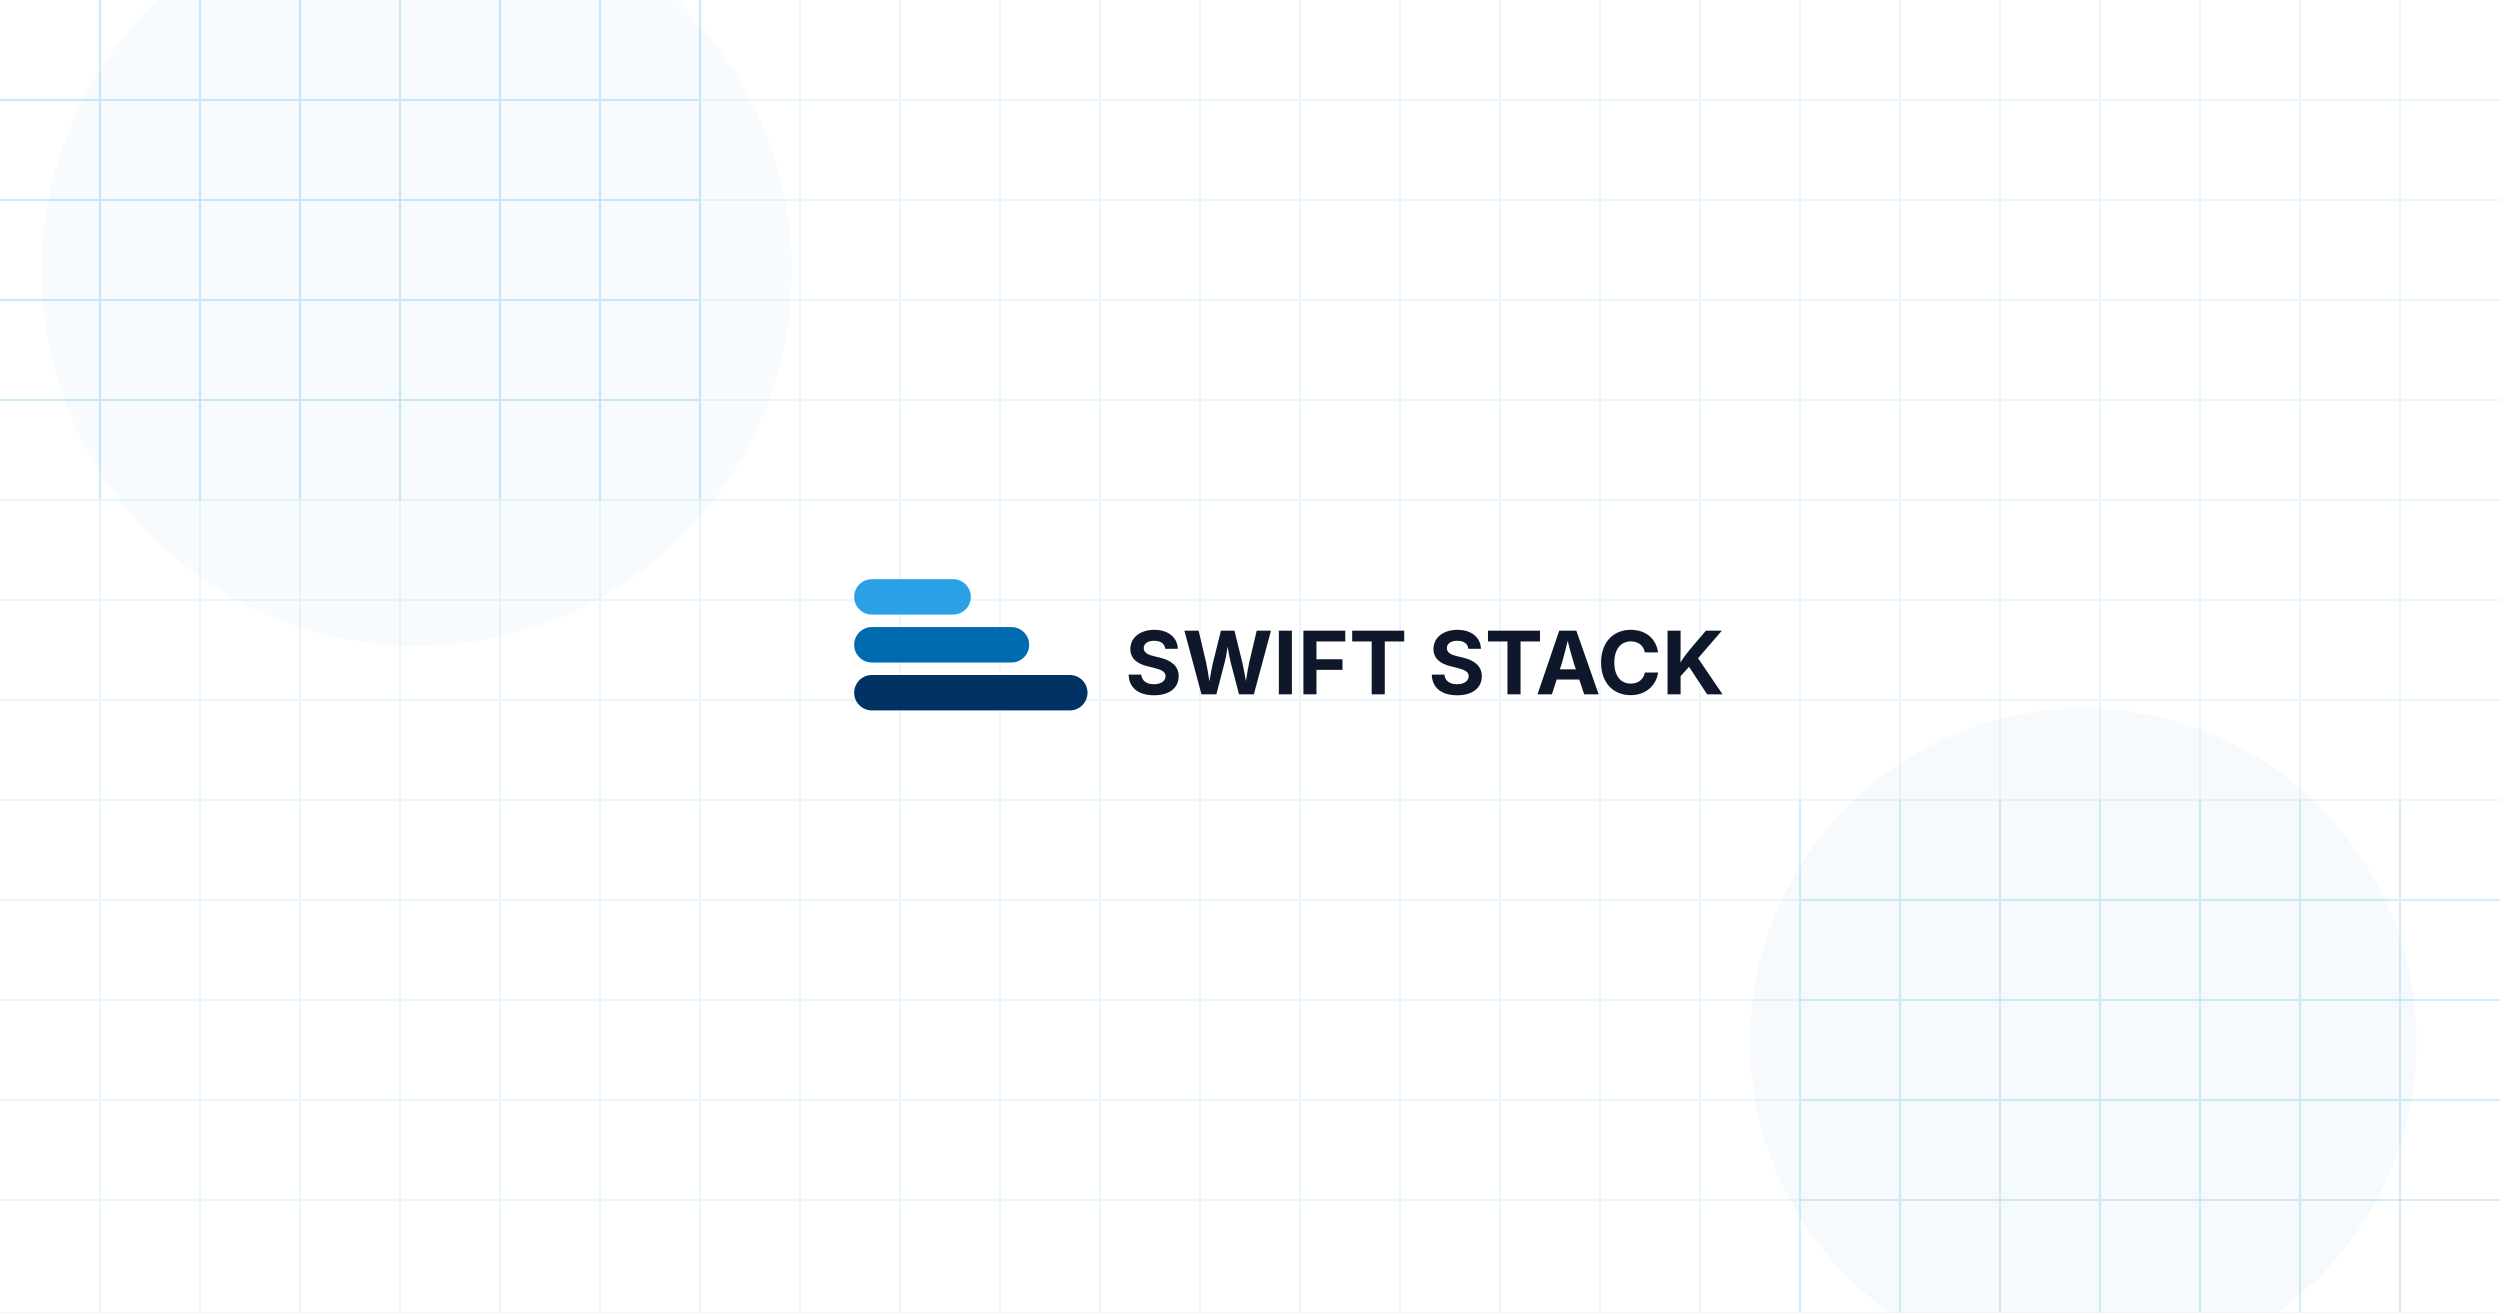
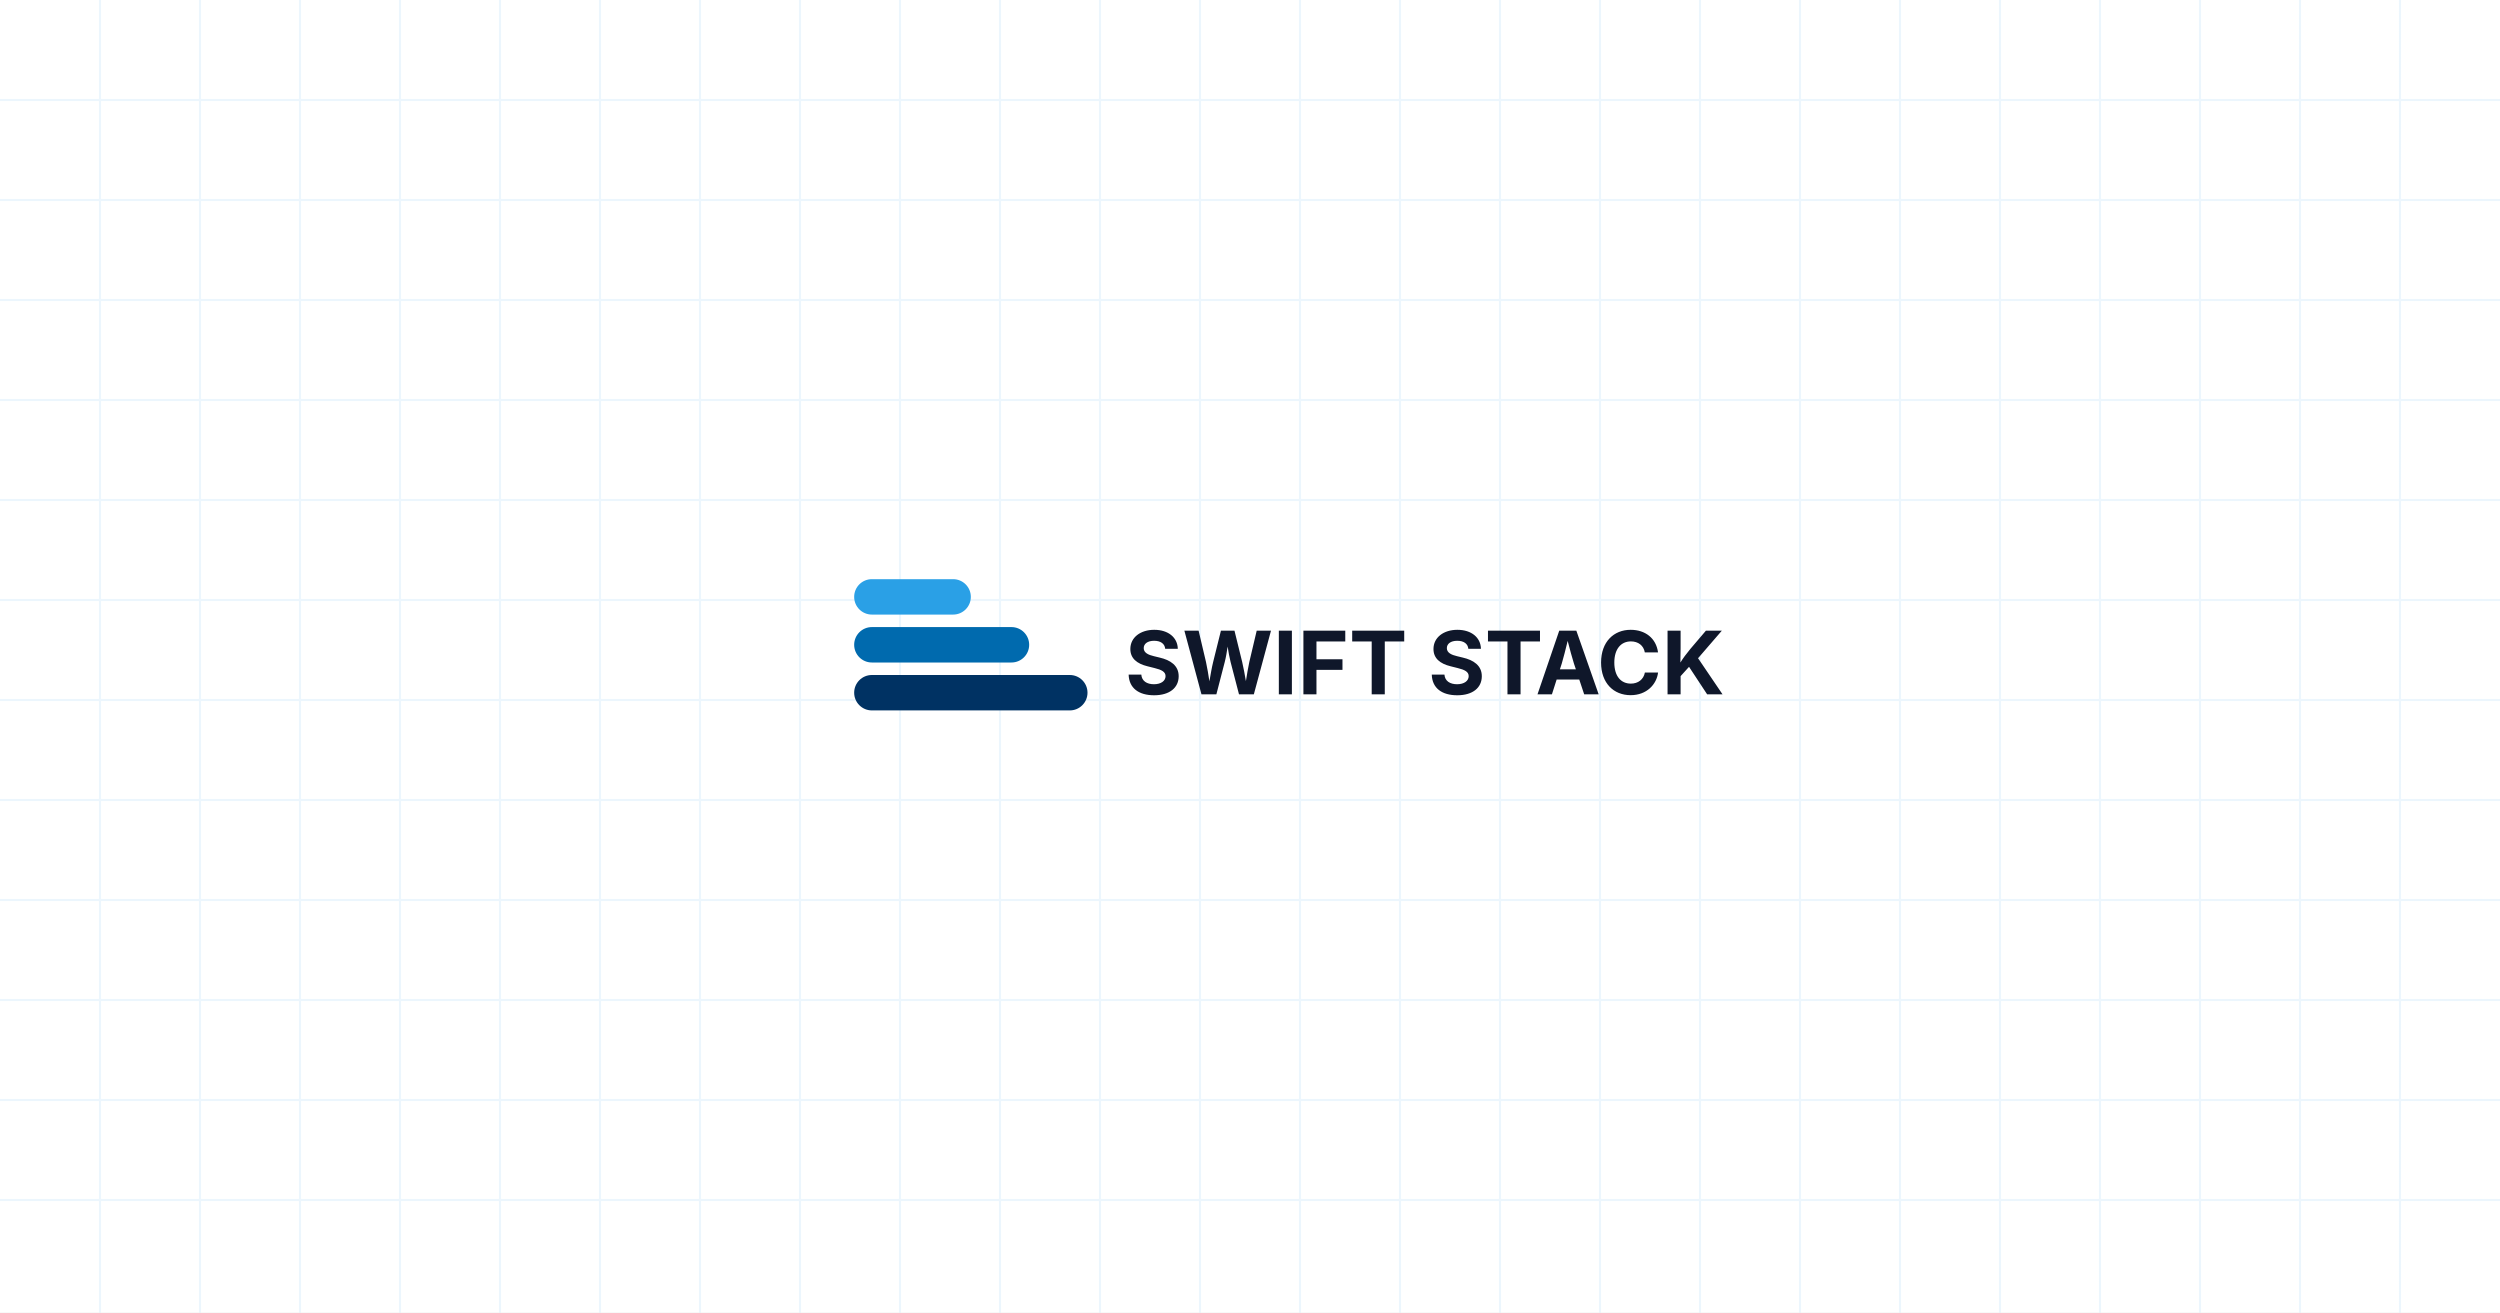
<svg xmlns="http://www.w3.org/2000/svg" width="1200" height="630" viewBox="0 0 1200 630">
  <rect x="0" y="0" width="1200" height="630" fill="#FFFFFF" />
  <g stroke="#2AA0E6" stroke-width="1" opacity="0.09">
    <line x1="48" y1="0" x2="48" y2="630" />
    <line x1="96" y1="0" x2="96" y2="630" />
    <line x1="144" y1="0" x2="144" y2="630" />
    <line x1="192" y1="0" x2="192" y2="630" />
    <line x1="240" y1="0" x2="240" y2="630" />
    <line x1="288" y1="0" x2="288" y2="630" />
    <line x1="336" y1="0" x2="336" y2="630" />
    <line x1="384" y1="0" x2="384" y2="630" />
    <line x1="432" y1="0" x2="432" y2="630" />
    <line x1="480" y1="0" x2="480" y2="630" />
    <line x1="528" y1="0" x2="528" y2="630" />
    <line x1="576" y1="0" x2="576" y2="630" />
    <line x1="624" y1="0" x2="624" y2="630" />
    <line x1="672" y1="0" x2="672" y2="630" />
    <line x1="720" y1="0" x2="720" y2="630" />
    <line x1="768" y1="0" x2="768" y2="630" />
    <line x1="816" y1="0" x2="816" y2="630" />
    <line x1="864" y1="0" x2="864" y2="630" />
    <line x1="912" y1="0" x2="912" y2="630" />
    <line x1="960" y1="0" x2="960" y2="630" />
    <line x1="1008" y1="0" x2="1008" y2="630" />
    <line x1="1056" y1="0" x2="1056" y2="630" />
    <line x1="1104" y1="0" x2="1104" y2="630" />
    <line x1="1152" y1="0" x2="1152" y2="630" />
    <line x1="0" y1="48" x2="1200" y2="48" />
    <line x1="0" y1="96" x2="1200" y2="96" />
    <line x1="0" y1="144" x2="1200" y2="144" />
    <line x1="0" y1="192" x2="1200" y2="192" />
    <line x1="0" y1="240" x2="1200" y2="240" />
    <line x1="0" y1="288" x2="1200" y2="288" />
    <line x1="0" y1="336" x2="1200" y2="336" />
    <line x1="0" y1="384" x2="1200" y2="384" />
    <line x1="0" y1="432" x2="1200" y2="432" />
    <line x1="0" y1="480" x2="1200" y2="480" />
    <line x1="0" y1="528" x2="1200" y2="528" />
    <line x1="0" y1="576" x2="1200" y2="576" />
  </g>
-   <g stroke="#2AA0E6" stroke-width="1" opacity="0.15">
-     <line x1="48" y1="0" x2="48" y2="240" />
-     <line x1="96" y1="0" x2="96" y2="240" />
-     <line x1="144" y1="0" x2="144" y2="240" />
-     <line x1="192" y1="0" x2="192" y2="240" />
-     <line x1="240" y1="0" x2="240" y2="240" />
-     <line x1="288" y1="0" x2="288" y2="240" />
-     <line x1="336" y1="0" x2="336" y2="240" />
-     <line x1="0" y1="48" x2="336" y2="48" />
-     <line x1="0" y1="96" x2="336" y2="96" />
-     <line x1="0" y1="144" x2="336" y2="144" />
-     <line x1="0" y1="192" x2="336" y2="192" />
-   </g>
-   <g stroke="#2AA0E6" stroke-width="1" opacity="0.12">
-     <line x1="864" y1="384" x2="864" y2="630" />
-     <line x1="912" y1="384" x2="912" y2="630" />
-     <line x1="960" y1="384" x2="960" y2="630" />
-     <line x1="1008" y1="384" x2="1008" y2="630" />
-     <line x1="1056" y1="384" x2="1056" y2="630" />
-     <line x1="1104" y1="384" x2="1104" y2="630" />
-     <line x1="1152" y1="384" x2="1152" y2="630" />
-     <line x1="864" y1="432" x2="1200" y2="432" />
-     <line x1="864" y1="480" x2="1200" y2="480" />
-     <line x1="864" y1="528" x2="1200" y2="528" />
-     <line x1="864" y1="576" x2="1200" y2="576" />
-   </g>
-   <circle cx="200" cy="130" r="180" fill="#2AA0E6" opacity="0.04" />
-   <circle cx="1000" cy="500" r="160" fill="#006AAE" opacity="0.035" />
  <rect x="410" y="278" width="56" height="17" rx="8.5" fill="#2AA0E6" />
  <rect x="410" y="301" width="84" height="17" rx="8.5" fill="#006AAE" />
  <rect x="410" y="324" width="112" height="17" rx="8.5" fill="#003263" />
  <text x="540" y="318" font-family="system-ui, -apple-system, sans-serif" font-weight="700" font-size="42" fill="#0F172A" dominant-baseline="central">SWIFT STACK</text>
</svg>
